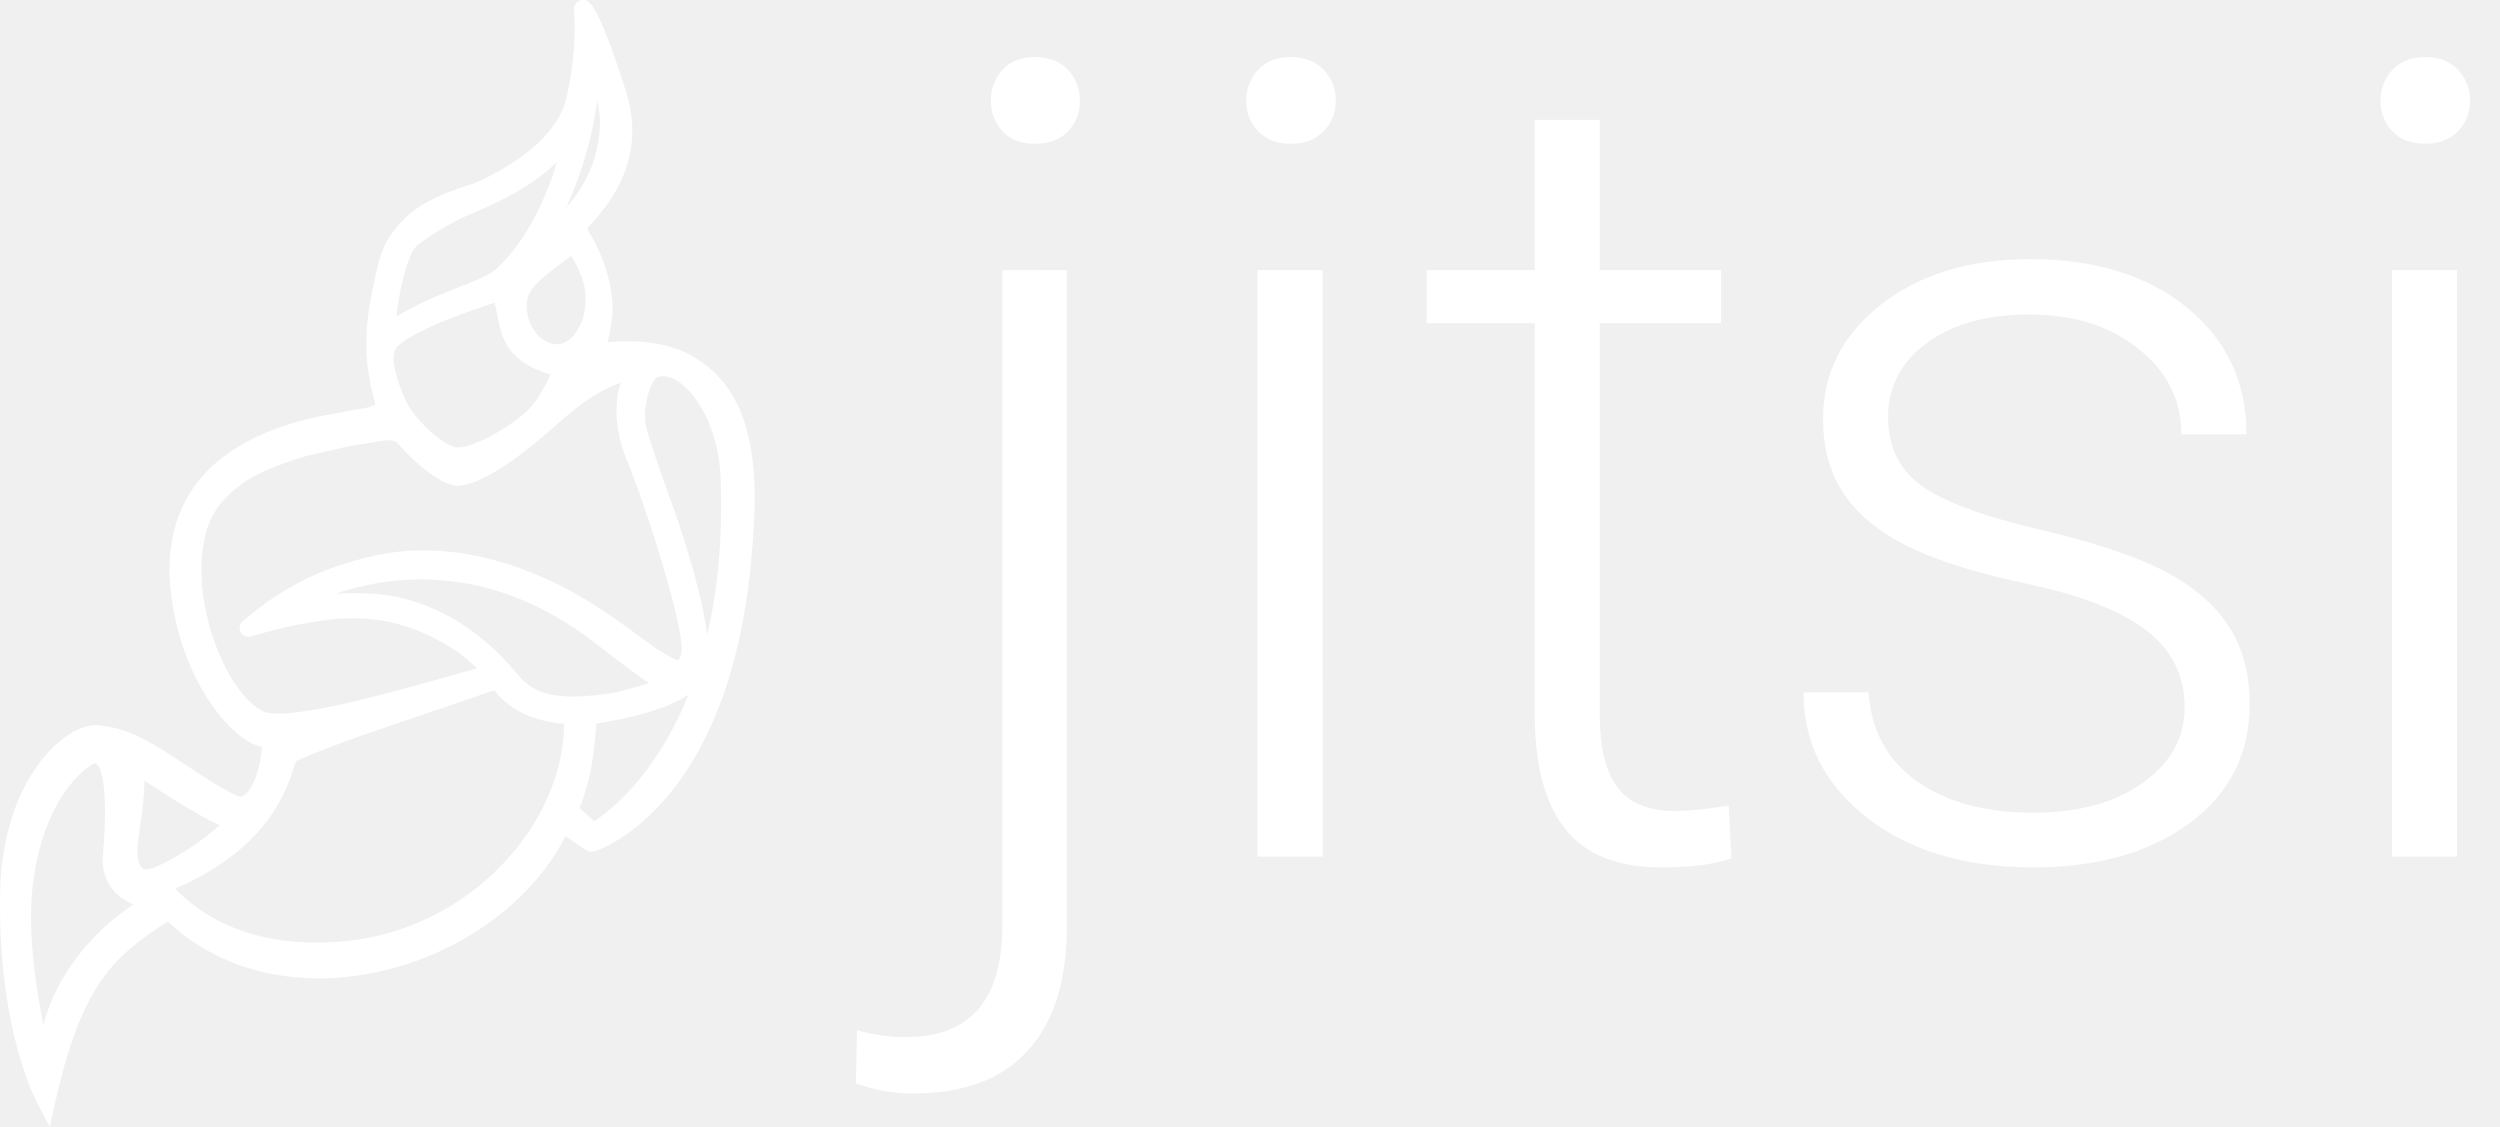
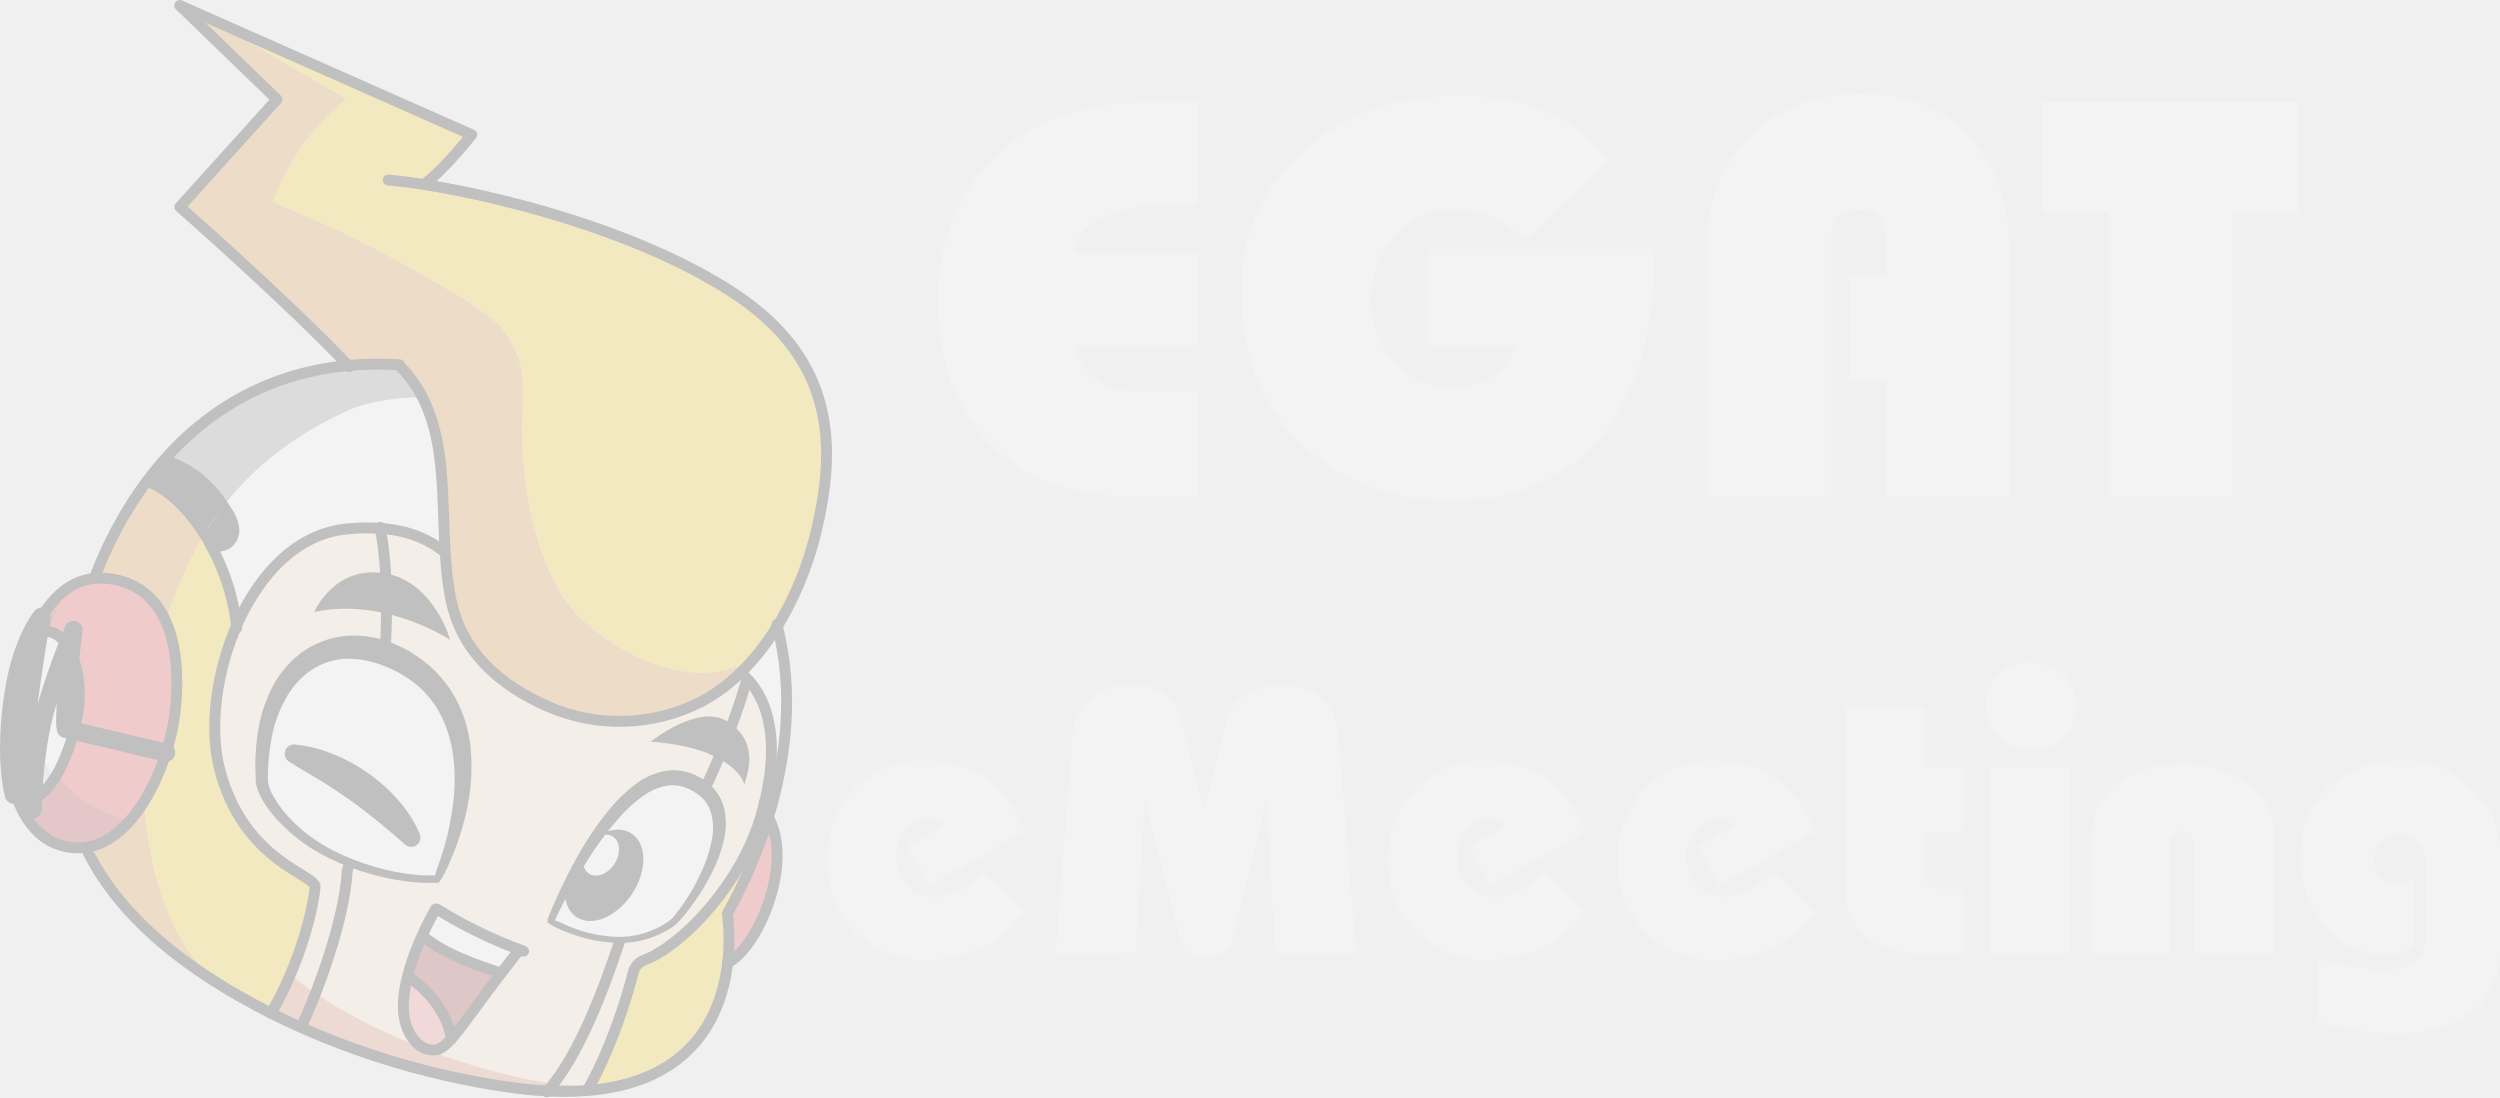
- <svg xmlns="http://www.w3.org/2000/svg" width="71" height="32" viewBox="0 0 71 32" fill="none">
-   <path d="M20.945 11.496C20.688 10.945 20.272 10.482 19.752 10.166C19.133 9.773 18.36 9.69 17.821 9.69C17.639 9.69 17.458 9.7 17.277 9.718H17.264C17.274 9.644 17.293 9.548 17.309 9.47C17.336 9.333 17.366 9.178 17.384 9.016C17.456 8.321 17.208 7.387 16.753 6.636C16.681 6.516 16.684 6.476 16.684 6.476C16.706 6.442 16.733 6.41 16.763 6.383L16.805 6.339C17.88 5.187 18.206 3.921 17.77 2.567C16.944 1.24512e-05 16.722 1.24425e-05 16.56 1.24425e-05C16.524 -0 16.488 0.007 16.455 0.021C16.422 0.036 16.392 0.057 16.368 0.084C16.341 0.116 16.322 0.154 16.31 0.195C16.299 0.236 16.297 0.278 16.303 0.32C16.387 1.171 16.195 2.39 16.067 2.854C15.911 3.437 15.363 4.308 13.635 5.135C13.514 5.187 13.39 5.233 13.264 5.272C12.7 5.46 11.758 5.776 11.235 6.497C10.84 6.959 10.744 7.423 10.573 8.259C10.421 9.003 10.298 9.908 10.539 10.989C10.563 11.096 10.586 11.186 10.607 11.266C10.622 11.323 10.635 11.372 10.645 11.415L10.665 11.411L10.644 11.416C10.66 11.48 10.65 11.496 10.627 11.512C10.543 11.545 10.458 11.571 10.371 11.59C10.115 11.631 9.859 11.677 9.614 11.725C8.836 11.859 6.483 12.264 5.4 13.989C4.731 15.053 4.636 16.442 5.117 18.123C5.615 19.788 6.605 20.931 7.282 21.164L7.293 21.168C7.342 21.19 7.388 21.208 7.434 21.224C7.434 21.27 7.429 21.327 7.423 21.391C7.419 21.419 7.414 21.45 7.41 21.483C7.336 22.026 7.08 22.611 6.819 22.627C6.681 22.6 6.136 22.291 5.75 22.037C5.626 21.956 5.509 21.879 5.398 21.805C4.321 21.093 3.727 20.7 2.819 20.599C2.788 20.596 2.757 20.594 2.726 20.594C1.766 20.594 0.038 22.211 0.001 25.432C-0.017 27.046 0.152 28.522 0.505 29.818C0.757 30.747 1.026 31.276 1.104 31.418L1.415 32L1.557 31.36C2.306 27.968 3.23 27.151 4.768 26.173C5.895 27.229 7.375 27.786 9.061 27.786C10.482 27.786 11.969 27.373 13.246 26.623C14.501 25.887 15.47 24.895 16.062 23.748C16.161 23.812 16.28 23.896 16.358 23.951C16.64 24.148 16.7 24.189 16.8 24.189H16.809C16.919 24.185 17.957 23.837 19.02 22.538C19.638 21.784 20.147 20.851 20.534 19.763C21.013 18.419 21.302 16.832 21.4 15.047C21.509 13.548 21.357 12.355 20.948 11.499L20.945 11.496ZM16.963 2.868C17.052 3.228 17.064 3.603 16.997 3.968C16.897 4.677 16.597 5.312 16.083 5.891C16.521 4.931 16.817 3.913 16.963 2.868ZM16.221 7.27C16.377 7.506 16.497 7.765 16.575 8.038C16.662 8.395 16.646 8.77 16.53 9.119C16.346 9.556 16.1 9.777 15.797 9.777H15.757C15.65 9.761 15.548 9.723 15.456 9.667C15.067 9.439 14.856 8.835 15.008 8.392C15.014 8.379 15.02 8.365 15.026 8.351C15.051 8.287 15.122 8.164 15.319 7.974C15.601 7.725 16.012 7.411 16.22 7.27L16.221 7.27ZM11.715 7.149L11.719 7.142V7.136C11.802 6.931 12.375 6.6 12.755 6.38C12.803 6.352 12.85 6.324 12.897 6.298C13.064 6.21 13.235 6.131 13.409 6.061C14.035 5.795 15.009 5.38 15.812 4.608C15.579 5.425 15.018 6.8 14.097 7.633C13.892 7.818 13.479 7.981 12.999 8.171C12.483 8.374 11.862 8.619 11.26 8.988C11.306 8.517 11.452 7.695 11.712 7.149H11.715ZM11.315 9.811C11.625 9.555 12.192 9.208 14.05 8.595C14.063 8.652 14.078 8.726 14.092 8.8C14.103 8.856 14.115 8.919 14.129 8.988C14.251 9.588 14.385 10.263 15.635 10.637C15.519 10.893 15.28 11.326 15.196 11.409L15.169 11.432L15.149 11.464C14.906 11.854 13.592 12.706 13.003 12.706C12.978 12.706 12.952 12.704 12.928 12.7C12.573 12.632 11.759 11.909 11.52 11.374C11.057 10.325 11.152 9.947 11.312 9.813L11.315 9.811ZM6.686 19.439C6.005 18.426 5.489 16.655 5.827 15.232V15.226C5.99 14.451 6.531 13.995 6.755 13.835L6.787 13.812C7.118 13.523 7.797 13.217 8.698 12.95C8.826 12.917 8.896 12.902 8.899 12.902C9.065 12.868 9.246 12.826 9.422 12.786C9.755 12.701 10.093 12.635 10.433 12.588C10.518 12.579 10.604 12.563 10.685 12.547C10.796 12.523 10.909 12.508 11.022 12.504C11.113 12.499 11.202 12.523 11.278 12.572C11.612 12.968 12.43 13.752 12.966 13.798H12.982H13C13.611 13.765 14.568 13.169 15.845 12.026C16.062 11.834 16.264 11.666 16.462 11.519L16.486 11.501C16.834 11.236 17.218 11.022 17.626 10.864C17.493 11.302 17.386 12.05 17.818 13.104C18.043 13.649 18.474 14.878 18.832 16.081C19.448 18.154 19.362 18.518 19.35 18.552C19.333 18.623 19.305 18.69 19.267 18.752C19.219 18.743 19.173 18.726 19.13 18.703C18.819 18.56 18.471 18.304 18.064 18.003C17.309 17.45 16.37 16.761 14.996 16.224C13.987 15.83 12.983 15.63 12.015 15.63C11.614 15.629 11.213 15.668 10.819 15.744C8.655 16.171 7.514 17.125 6.901 17.638L6.897 17.642C6.856 17.675 6.827 17.719 6.813 17.769C6.799 17.819 6.801 17.872 6.818 17.921C6.836 17.969 6.868 18.01 6.91 18.039C6.952 18.068 7.002 18.083 7.054 18.083C7.109 18.083 7.164 18.067 7.343 18.015C7.992 17.822 8.656 17.684 9.327 17.602C9.568 17.574 9.81 17.559 10.053 17.559C11.1 17.559 12.064 17.879 13.084 18.572C13.318 18.767 13.461 18.897 13.547 18.982L13.459 19.005L12.84 19.18C11.308 19.613 8.991 20.267 7.895 20.267C7.811 20.268 7.727 20.263 7.644 20.253C7.359 20.211 7.013 19.914 6.691 19.439L6.686 19.439ZM2.167 27.212C1.736 27.774 1.418 28.415 1.232 29.098C1.026 28.111 0.784 26.486 0.922 25.222C1.208 22.602 2.506 21.724 2.699 21.678H2.711C2.722 21.678 2.735 21.678 2.76 21.706C2.864 21.818 3.088 22.294 2.925 24.261C2.886 24.666 2.984 25.009 3.215 25.28C3.372 25.459 3.57 25.599 3.791 25.687C3.167 26.1 2.617 26.615 2.165 27.212L2.167 27.212ZM4.373 24.64C4.306 24.67 4.233 24.687 4.159 24.69C4.133 24.692 4.107 24.689 4.082 24.679C4.058 24.67 4.036 24.655 4.018 24.636C3.976 24.593 3.882 24.444 3.912 24.006C3.934 23.79 3.964 23.575 3.992 23.366C4.055 22.971 4.092 22.574 4.104 22.175C4.861 22.67 5.699 23.195 6.242 23.437C5.887 23.751 5.15 24.316 4.373 24.641V24.64ZM14.245 24.57C13.025 25.842 11.377 26.617 9.619 26.746C9.41 26.761 9.202 26.769 9.002 26.769C6.687 26.769 5.511 25.786 4.97 25.239C7.585 24.111 8.116 22.497 8.348 21.793C8.37 21.724 8.39 21.665 8.412 21.613C8.511 21.564 8.829 21.421 9.808 21.055C10.576 20.778 11.497 20.468 12.309 20.195C12.986 19.967 13.57 19.769 13.889 19.652L13.916 19.643C13.98 19.626 14.018 19.617 14.044 19.613L14.062 19.636C14.359 20.024 14.85 20.26 14.854 20.263C15.223 20.428 15.618 20.527 16.021 20.557C16.012 21.956 15.373 23.406 14.249 24.569L14.245 24.57ZM16.274 19.782C15.306 19.782 14.966 19.47 14.649 19.093C13.077 17.219 11.338 16.911 10.663 16.866C10.447 16.852 10.235 16.845 10.032 16.845C9.862 16.845 9.695 16.849 9.533 16.86C10.316 16.593 11.138 16.457 11.965 16.455C13.699 16.455 15.369 17.069 16.926 18.28C17.561 18.774 18.028 19.124 18.432 19.405C18.235 19.463 17.97 19.538 17.635 19.629L17.507 19.664C17.101 19.736 16.689 19.776 16.276 19.782H16.274ZM16.878 23.327C16.776 23.237 16.622 23.094 16.462 22.949C16.609 22.576 16.719 22.191 16.792 21.797C16.868 21.382 16.915 20.837 16.937 20.549C17.397 20.48 17.852 20.383 18.3 20.259C18.84 20.104 19.256 19.928 19.553 19.727C18.627 22.04 17.286 23.055 16.878 23.325V23.327ZM20.082 18.038C19.944 16.899 19.483 15.489 19.302 14.941C19.283 14.877 19.267 14.831 19.256 14.797C19.243 14.754 19.201 14.638 19.116 14.401C18.893 13.781 18.43 12.492 18.348 12.111C18.229 11.55 18.497 10.779 18.668 10.712C18.72 10.692 18.776 10.682 18.833 10.682C19.148 10.682 19.537 10.979 19.845 11.459C20.217 12.035 20.438 12.799 20.467 13.603C20.531 15.357 20.368 16.822 20.083 18.038" fill="white" />
-   <path d="M30.298 7.67V26.314C30.298 27.853 29.928 29.029 29.189 29.839C28.45 30.65 27.362 31.055 25.925 31.055C25.373 31.056 24.826 30.958 24.309 30.766L24.339 29.254C24.789 29.387 25.256 29.454 25.725 29.454C27.552 29.454 28.465 28.401 28.465 26.296V7.672L30.298 7.67ZM29.39 1.62C29.79 1.62 30.103 1.74 30.329 1.98C30.554 2.216 30.675 2.533 30.668 2.859C30.672 3.019 30.644 3.179 30.586 3.329C30.528 3.479 30.441 3.616 30.329 3.731C30.103 3.966 29.79 4.083 29.39 4.083C28.999 4.083 28.694 3.965 28.474 3.731C28.253 3.496 28.134 3.182 28.143 2.859C28.134 2.534 28.253 2.218 28.474 1.98C28.694 1.74 29 1.62 29.39 1.62Z" fill="white" />
-   <path d="M35.395 2.859C35.387 2.533 35.509 2.216 35.734 1.98C35.959 1.74 36.267 1.62 36.657 1.62C37.048 1.62 37.358 1.74 37.589 1.98C37.703 2.096 37.791 2.233 37.851 2.384C37.91 2.535 37.939 2.697 37.935 2.859C37.94 3.02 37.911 3.181 37.852 3.33C37.792 3.48 37.703 3.617 37.589 3.731C37.358 3.966 37.048 4.084 36.657 4.083C36.267 4.083 35.959 3.965 35.734 3.731C35.622 3.616 35.535 3.479 35.477 3.329C35.419 3.179 35.391 3.019 35.395 2.859ZM37.566 24.328H35.715V7.67H37.562L37.566 24.328Z" fill="white" />
-   <path d="M45.432 3.405V7.67H48.88V9.179H45.432V20.291C45.432 21.216 45.599 21.905 45.932 22.357C46.266 22.808 46.823 23.035 47.603 23.035C47.91 23.035 48.408 22.983 49.096 22.881L49.172 24.376C48.69 24.547 48.033 24.633 47.202 24.636C45.94 24.636 45.021 24.269 44.446 23.535C43.871 22.801 43.585 21.721 43.587 20.294V9.179H40.52V7.67H43.587V3.405H45.432Z" fill="white" />
-   <path d="M62.044 20.096C62.044 19.183 61.677 18.449 60.943 17.894C60.21 17.34 59.104 16.907 57.626 16.593C56.147 16.28 55 15.921 54.184 15.516C53.368 15.111 52.763 14.615 52.368 14.028C51.972 13.443 51.775 12.735 51.775 11.904C51.775 10.59 52.325 9.504 53.423 8.648C54.521 7.791 55.927 7.362 57.641 7.36C59.498 7.36 60.989 7.819 62.113 8.738C63.237 9.657 63.8 10.855 63.799 12.333H61.951C61.951 11.358 61.544 10.548 60.728 9.901C59.912 9.254 58.883 8.931 57.641 8.931C56.429 8.931 55.457 9.201 54.723 9.74C53.99 10.278 53.623 10.979 53.622 11.84C53.622 12.672 53.928 13.316 54.538 13.772C55.149 14.229 56.262 14.647 57.879 15.027C59.496 15.406 60.707 15.812 61.513 16.243C62.319 16.675 62.916 17.193 63.305 17.798C63.695 18.404 63.89 19.138 63.89 20C63.89 21.408 63.323 22.532 62.189 23.372C61.055 24.211 59.574 24.632 57.747 24.634C55.808 24.634 54.235 24.164 53.029 23.226C51.822 22.287 51.219 21.099 51.22 19.662H53.067C53.139 20.739 53.593 21.578 54.429 22.179C55.266 22.78 56.372 23.08 57.747 23.08C59.031 23.08 60.067 22.797 60.857 22.233C61.647 21.669 62.042 20.956 62.044 20.096Z" fill="white" />
-   <path d="M67.61 2.859C67.602 2.533 67.723 2.216 67.948 1.98C68.174 1.74 68.482 1.62 68.872 1.62C69.263 1.62 69.573 1.74 69.804 1.98C69.917 2.096 70.005 2.233 70.064 2.385C70.123 2.536 70.151 2.697 70.147 2.859C70.151 3.02 70.123 3.181 70.064 3.33C70.004 3.48 69.915 3.617 69.801 3.731C69.57 3.966 69.259 4.084 68.87 4.083C68.48 4.083 68.172 3.965 67.946 3.731C67.834 3.616 67.747 3.479 67.689 3.329C67.63 3.179 67.603 3.019 67.607 2.859H67.61ZM69.778 24.328H67.933V7.67H69.781L69.778 24.328Z" fill="white" />
+ <svg xmlns="http://www.w3.org/2000/svg" viewBox="0 0 588.26 258.2">
+   <defs>
+     <style>.cls-1{opacity:0.2;}.cls-2{fill:#e38a25;}.cls-3{fill:#010101;}.cls-4{fill:#ffcc04;}.cls-5{fill:#8c8c8c;}.cls-6{fill:#ffe4ca;}.cls-7{fill:#fff;}.cls-8{fill:#e0845c;}.cls-9{fill:#ef363a;}.cls-10,.cls-15{fill:none;stroke:#010101;stroke-linecap:round;stroke-linejoin:round;}.cls-10{stroke-width:2.56px;}.cls-11{fill:#f3787d;}.cls-12{fill:#9c1f22;}.cls-13{fill:#b3282b;}.cls-14{fill:#d0d9e3;}.cls-15{stroke-width:4.26px;}</style>
+   </defs>
+   <g id="Layer_2" data-name="Layer 2">
+     <g id="Layer_1-2" data-name="Layer 1">
+       <g class="cls-1">
+         <path class="cls-2" d="M52.1,231.55c-17.85-12.05-23.53-50.94-13.55-83.76a96.73,96.73,0,0,1,9.54-22.09c-3.48-5.56-7.93-10.07-12.89-12.28l-.53-.38C23.42,128,17.05,147.35,15,166.09c-2.67,24.14,6.28,44.27,30,61.12,2.19,1.55,4.52,3.1,7,4.62Z" />
+         <path class="cls-3" d="M52.58,119.13a25.38,25.38,0,0,0-13.47-10.71l-.45-.28c-1.39,1.58-2.73,3.21-4,4.9l.53.38c5,2.21,9.41,6.72,12.89,12.28A73,73,0,0,1,52.58,119.13Z" />
+         <path class="cls-4" d="M63.76,238.4a72.58,72.58,0,0,0,4.5-8.94,77.41,77.41,0,0,0,5.86-20.73c.31-2.88-16.78-5.89-22.45-27.64-2.47-9.46-.92-22.59,4-33.83a52,52,0,0,0-6-18.82c-.51-.94-1-1.85-1.61-2.74a96.73,96.73,0,0,0-9.54,22.09c-10,32.82-4.3,71.71,13.55,83.76l-.17.28C55.6,234.09,59.55,236.3,63.76,238.4Z" />
+         <path class="cls-3" d="M52.58,119.13a73,73,0,0,0-4.49,6.57c.57.89,1.1,1.8,1.61,2.74a5.82,5.82,0,0,0,3.56-.39A3.93,3.93,0,0,0,55,124.22a9.68,9.68,0,0,0-1.66-4C53.05,119.84,52.82,119.48,52.58,119.13Z" />
+         <path class="cls-4" d="M172.91,69.12C151.54,55,119.53,46.52,100.18,43.45l.09-.46C104.63,39.72,111,31.72,111,31.72L49.39,4.42,81.46,23.29A56.26,56.26,0,0,0,64.19,47.52c17.75,7.54,24.74,10.92,41.38,20.66,3.5,2,10.49,6.24,12.88,9.51,5,6.86,4.87,11.85,4.47,20.4-.76,16.16,3.82,38.28,14,47.6,11.5,10.54,28.89,17.13,40.84,8.82a60.43,60.43,0,0,0,5.14-7.16,77.05,77.05,0,0,0,9-21.68C196.79,105.7,196.92,85,172.91,69.12Z" />
+         <path class="cls-5" d="M81.94,86C63.6,87.69,49.3,96.11,38.66,108.14l.45.28a25.38,25.38,0,0,1,13.47,10.71c7.23-9.4,16.73-16.75,29.44-22.58,4.92-2.25,12.82-3.1,16.53-3l.68-.37A30,30,0,0,0,94,86l-.08-.15A78.08,78.08,0,0,0,81.94,86Z" />
+         <path class="cls-6" d="M55.66,147.26c-4.91,11.24-6.46,24.37-4,33.83,5.67,21.75,22.76,24.76,22.45,27.64a77.41,77.41,0,0,1-5.86,20.73l.65.25a57.32,57.32,0,0,0,5.3,4.06c3.26-8.34,7-20,7.51-28.88,6.81-22.28,11.86-59.36,7.75-80.57a48.9,48.9,0,0,0-7.77.13C69.78,125.56,60.83,135.35,55.66,147.26Z" />
+         <path class="cls-7" d="M53.26,128.05a5.82,5.82,0,0,1-3.56.39,52,52,0,0,1,6,18.82c5.17-11.91,14.12-21.7,26-22.81a48.9,48.9,0,0,1,7.77-.13,26.31,26.31,0,0,1,14.91,5.38l.36,0c-.76-12.7.09-25.91-5.51-36.53l-.68.37c-3.71-.06-11.61.79-16.53,3-12.71,5.83-22.21,13.18-29.44,22.58.24.35.47.71.71,1.08a9.68,9.68,0,0,1,1.66,4A3.93,3.93,0,0,1,53.26,128.05Z" />
+         <path class="cls-8" d="M68.26,229.46a72.58,72.58,0,0,1-4.5,8.94q3.41,1.72,7,3.34l.16-.34c.9-1.87,2-4.53,3.25-7.63a57.32,57.32,0,0,1-5.3-4.06Z" />
+         <path class="cls-2" d="M99.23,93.14c5.6,10.62,4.75,23.83,5.51,36.53a80,80,0,0,0,1.4,11.59c2.51,12.08,11.32,19.9,22.63,24.92a42.28,42.28,0,0,0,36.12-1,40.71,40.71,0,0,0,9.41-6.92c1.2-1.17,2.36-2.42,3.45-3.72-11.95,8.31-29.34,1.72-40.84-8.82-10.17-9.32-14.75-31.44-14-47.6.4-8.55.57-13.54-4.47-20.4-2.39-3.27-9.38-7.46-12.88-9.51C88.93,58.44,81.94,55.06,64.19,47.52A56.26,56.26,0,0,1,81.46,23.29L49.39,4.42l-7.1-3.14L65.17,23.4,42.32,48.69S67.4,70.74,81.94,86a78.08,78.08,0,0,1,12-.15L94,86A30,30,0,0,1,99.23,93.14Z" />
+         <path class="cls-6" d="M89.47,124.32c4.11,21.21-.94,58.29-7.75,80.57-.54,8.89-4.25,20.54-7.51,28.88,14.47,9.93,38.61,19,56.09,21.21,9.17-12,15.23-33.32,16.49-36.2,11.82-16.22,24.05-41.36,28.79-58.35l1.28.49a16.6,16.6,0,0,0-2-2.11l-.56-.58a40.71,40.71,0,0,1-9.41,6.92,42.28,42.28,0,0,1-36.12,1c-11.31-5-20.12-12.84-22.63-24.92a80,80,0,0,1-1.4-11.59l-.36,0A26.31,26.31,0,0,0,89.47,124.32Z" />
+         <path class="cls-8" d="M71,241.4l-.16.34a184,184,0,0,0,50.36,14.2q4.09.54,7.77.72c.47-.53.92-1.1,1.37-1.68-17.48-2.21-41.62-11.28-56.09-21.21C73,236.87,71.86,239.53,71,241.4Z" />
+         <path class="cls-7" d="M174.86,158.81a16.6,16.6,0,0,1,2,2.11c4.95,6.22,5.76,15.79,3.39,26.44a14.3,14.3,0,0,0,2.45-2.14c2.59-11.24,3.67-24.52.19-37.87a60.43,60.43,0,0,1-5.14,7.16c-1.09,1.3-2.25,2.55-3.45,3.72Z" />
+         <path class="cls-6" d="M175.58,160.43c-4.74,17-17,42.13-28.79,58.35-1.26,2.88-7.32,24.22-16.49,36.2a57.55,57.55,0,0,0,8.51.49A125.21,125.21,0,0,0,149,228.73c.66-2.68,3.41-3,3.94-3.37,8.68-4.19,21.11-17.49,25.76-32.34.59-1.91,1.1-3.81,1.51-5.66,2.37-10.65,1.56-20.22-3.39-26.44Z" />
+         <path class="cls-8" d="M130.3,255c-.45.58-.9,1.15-1.37,1.68a71,71,0,0,0,9.53-.11l0-.39.37-.69A57.55,57.55,0,0,1,130.3,255Z" />
+         <path class="cls-4" d="M171.23,226.54a45.49,45.49,0,0,0-.1-11.56,114.86,114.86,0,0,0,9.66-22.64c.69-2.26,1.33-4.64,1.91-7.12a14.3,14.3,0,0,1-2.45,2.14c-.41,1.85-.92,3.75-1.51,5.66-4.65,14.85-17.08,28.15-25.76,32.34-.53.32-3.28.69-3.94,3.37a125.21,125.21,0,0,1-10.23,26.74l-.37.69,0,.39C163.5,254.46,169.88,238.1,171.23,226.54Z" />
+         <path class="cls-9" d="M171.23,226.54c7.1-3.42,15.64-23.53,9.56-34.2A114.86,114.86,0,0,1,171.13,215,45.49,45.49,0,0,1,171.23,226.54Z" />
+         <path class="cls-10" d="M182.8,147c8.52,32-9.2,63.65-11.68,68,0,0,8.34,48.66-50,41C90.06,251.84,62.8,239.89,45,227.2c-23.7-16.84-32.65-37-30-61.11,4.48-40.37,28.88-83.37,79-80.24" />
+         <path class="cls-10" d="M104.38,129.7c-5-3.91-11.8-6.25-22.68-5.25-23.19,2.15-35.11,37.17-30,56.63,5.67,21.76,22.76,24.76,22.45,27.64C73,218.93,68,231.44,63.74,238.43" />
+         <path class="cls-10" d="M138.43,256.16s6-9.87,10.61-27.44c.69-2.66,3.41-3.05,3.94-3.37,8.67-4.18,21.11-17.48,25.76-32.34,4.44-14.18,3.87-27.25-3.88-34.21" />
+         <path class="cls-10" d="M94,86c14.15,14.28,8.24,36.5,12.14,55.26,2.51,12.08,11.32,19.9,22.63,24.91a42.21,42.21,0,0,0,36.12-1c14.07-7.36,23.21-24.18,27-39.47,4.91-20,5-40.67-19-56.55-25.08-16.6-64.81-25.36-81.54-26.79" />
+         <path class="cls-10" d="M100.27,43C104.62,39.72,111,31.71,111,31.71L42.29,1.28,65.17,23.39,42.32,48.69S67.72,71,82.22,86.29" />
+         <path class="cls-10" d="M55.7,147.78c-1.25-13.68-9.64-29.53-20.5-34.36" />
+         <path class="cls-10" d="M49.59,128.43a6,6,0,0,0,3.67-.38A3.93,3.93,0,0,0,55,124.22a9.51,9.51,0,0,0-1.67-4c-3.47-5.52-7.37-9.4-14.17-11.8" />
+         <path class="cls-10" d="M89.43,124.09c4.19,21.17-.88,58.44-7.72,80.8C81,217.08,74.27,234.47,71,241.4" />
+         <path class="cls-10" d="M175.58,160.43c-4.75,17-17,42.13-28.79,58.34-1.33,3-8,26.73-18.09,38.15" />
+         <path class="cls-10" d="M180.71,192.2c6.25,10.67-2.4,31-9.55,34.37" />
+         <path class="cls-10" d="M182.31,186.4c-.83.82-1.66,1.64-2.5,2.45" />
+         <path class="cls-7" d="M93.57,155.07c-16.77-8.34-31.48,2.1-32,28.47-.06,3.29,6.62,13,17.27,18,13.64,6.38,24,5.34,24,5.34C110.86,189.66,113.62,165,93.57,155.07Z" />
+         <path class="cls-7" d="M122.08,223.4a109.42,109.42,0,0,1-19.3-9.5l-.31,0c-.92,1.63-2.06,3.82-3.17,6.28l.25.11c5.18,4.25,12.09,6.57,18.35,8.68h0c1.23-1.6,2.55-3.3,4-5.11Z" />
+         <path class="cls-11" d="M106.22,244.42c-.82-5.7-5.33-11.5-9.79-14.23l-.63-.14c-.9,3.66-1.24,7.28-.49,10.28,1.12,4.46,4.07,7.19,7.38,6.68C103.7,246.86,104.82,246,106.22,244.42Z" />
+         <path class="cls-12" d="M117.9,229c-6.26-2.11-13.17-4.43-18.35-8.68l-.25-.11a59.8,59.8,0,0,0-3.5,9.83l.63.14c4.46,2.73,9,8.53,9.79,14.23,2.57-2.87,6.09-8.06,11.68-15.4Z" />
+         <path class="cls-7" d="M158.76,216.72c4.7-5.16,18.89-26.94,3.31-33.05-15.82-6.2-32.49,33.12-32.49,33.12C148.68,226.63,158.76,216.72,158.76,216.72Z" />
+         <path class="cls-10" d="M123.21,223.81a108.86,108.86,0,0,1-20.43-9.91" />
+         <path class="cls-10" d="M121.88,223.91c-11.56,14.56-15.9,22.6-19.19,23.1s-6.27-2.22-7.38-6.69c-2-8.07,3.9-20.61,7.16-26.38" />
+         <path class="cls-10" d="M106.23,244.49c-.79-5.72-5.32-11.56-9.8-14.3" />
+         <path class="cls-10" d="M117.9,229c-6.27-2.11-13.18-4.44-18.35-8.68" />
+         <path class="cls-3" d="M103.35,207.6a1.49,1.49,0,0,1-.37.14l-.2,0h0l-.17,0h-.33l-.66,0c-.44,0-.87,0-1.31,0-.87,0-1.73-.07-2.6-.14-1.72-.15-3.44-.37-5.13-.68a58.2,58.2,0,0,1-10-2.79,49.45,49.45,0,0,1-9.35-4.53,40.22,40.22,0,0,1-8-6.7,27.18,27.18,0,0,1-3.23-4.25,16.55,16.55,0,0,1-1.25-2.49,10.09,10.09,0,0,1-.44-1.41c-.06-.25-.1-.51-.14-.78s0-.55,0-.74a52,52,0,0,1,.43-10.49,35.29,35.29,0,0,1,3.09-10.28,24,24,0,0,1,6.94-8.66,21.11,21.11,0,0,1,10.64-4.17,24,24,0,0,1,11.17,1.75c.88.33,1.7.75,2.54,1.15s1.62.87,2.39,1.4a30.75,30.75,0,0,1,4.42,3.4,28.05,28.05,0,0,1,6.42,9.05,29.59,29.59,0,0,1,1.76,5.21c.24.88.38,1.77.55,2.66s.25,1.79.3,2.68a46.82,46.82,0,0,1-.43,10.6,56.87,56.87,0,0,1-2.53,10.13c-.55,1.65-1.19,3.26-1.87,4.84-.34.8-.69,1.59-1.07,2.36l-.29.58c-.09.19-.23.47-.36.7C103.9,206.7,103.62,207.17,103.35,207.6Zm-1-1.47c.07-.34.14-.65.23-.95s.08-.25.16-.46l.21-.59c.29-.78.55-1.58.82-2.37.52-1.58,1-3.18,1.39-4.8a64.35,64.35,0,0,0,1.66-9.77c.55-6.51-.2-13.15-3-18.71a22.86,22.86,0,0,0-5.61-7.2,27.73,27.73,0,0,0-7.93-4.61A22.26,22.26,0,0,0,81.53,155a15.77,15.77,0,0,0-8.26,2.66,19.6,19.6,0,0,0-6.06,6.76,30.62,30.62,0,0,0-3.26,9,49.08,49.08,0,0,0-.93,9.79,8.6,8.6,0,0,0,1.3,4.14,24.85,24.85,0,0,0,2.76,3.95,35.17,35.17,0,0,0,7.36,6.5,37.34,37.34,0,0,0,4.28,2.5c1.49.72,3,1.41,4.57,2a56.41,56.41,0,0,0,9.59,2.83,48.18,48.18,0,0,0,4.94.72c.83.07,1.65.12,2.48.14.41,0,.83,0,1.24,0l.61,0h.48l-.11,0A.5.5,0,0,0,102.3,206.13Z" />
+         <path class="cls-3" d="M105.88,150.55S90.63,140.4,73.94,144c0,0,4.81-11.35,17.1-9C100.58,136.79,105.1,147.35,105.88,150.55Z" />
+         <path class="cls-3" d="M139.23,197.6c3.18-2.43,6.82-3.14,9.37-1.47,3.66,2.39,3.73,8.74.15,14.17s-9.43,7.9-13.08,5.51c-2.18-1.42-3.07-4.25-2.7-7.44C135,204.72,137,201.11,139.23,197.6Z" />
+         <path class="cls-7" d="M138.72,198.42c1.6-1.87,3.93-2.57,5.51-1.54,1.76,1.15,1.91,4,.34,6.42s-4.28,3.4-6,2.25c-1.49-1-1.82-3.19-.93-5.3C138,199.63,138.34,199,138.72,198.42Z" />
+         <path class="cls-3" d="M175.18,184.72s-.57-4-8.35-7.34c-5.71-2.44-13.73-2.86-13.73-2.86s11.25-9.05,18-4.79C179.63,175.16,175.12,183.52,175.18,184.72Z" />
+         <path class="cls-3" d="M128.85,217.06a.86.86,0,0,1,0-.57l0-.05,0-.06,0-.11.09-.22.17-.44.36-.88.74-1.74c.5-1.15,1-2.3,1.55-3.44,1.07-2.28,2.19-4.54,3.42-6.75a76.68,76.68,0,0,1,8.47-12.67,35.1,35.1,0,0,1,5.66-5.42,16.6,16.6,0,0,1,7.53-3.36,11.37,11.37,0,0,1,4.38.2,14.28,14.28,0,0,1,3.93,1.65,11.78,11.78,0,0,1,3.26,2.89,11.25,11.25,0,0,1,1.94,3.94,16.76,16.76,0,0,1-.14,8.19,33.66,33.66,0,0,1-2.77,7.29,51.18,51.18,0,0,1-3.95,6.56c-.72,1.05-1.48,2.07-2.29,3.06-.4.5-.81,1-1.25,1.47l-.67.72a10.19,10.19,0,0,1-.83.67,22.4,22.4,0,0,1-14.75,3.79,32.4,32.4,0,0,1-7.51-1.45c-.61-.19-1.21-.4-1.82-.6l-1.77-.68-1.77-.77A15.14,15.14,0,0,1,128.85,217.06Zm1.46-.54a4.89,4.89,0,0,1,1.29.43l1.66.75,1.71.69c.58.2,1.15.42,1.74.61a31.54,31.54,0,0,0,7.18,1.38,20.4,20.4,0,0,0,13.64-3.74,7.56,7.56,0,0,0,.62-.53l.58-.67c.38-.47.76-.95,1.12-1.44.74-1,1.43-2,2.08-3a50.22,50.22,0,0,0,3.41-6.49,31.41,31.41,0,0,0,2.15-6.85,13.73,13.73,0,0,0-.24-6.65,8.33,8.33,0,0,0-3.89-4.65,9.37,9.37,0,0,0-6-1.55,13.44,13.44,0,0,0-6.09,2.53,32.23,32.23,0,0,0-5.31,4.77A76.54,76.54,0,0,0,137.29,204c-1.28,2.12-2.52,4.27-3.68,6.46-.59,1.1-1.16,2.2-1.71,3.31l-.82,1.67-.4.85-.19.42-.1.21,0,.1,0,.05h0A.69.69,0,0,0,130.31,216.52Z" />
+         <path class="cls-3" d="M95.13,198.55c-1-.82-2.07-1.82-3.12-2.7s-2.13-1.79-3.2-2.66c-2.15-1.74-4.31-3.43-6.56-5s-4.51-3.13-6.89-4.54-4.8-2.81-7.26-4.39l-.13-.08a2.19,2.19,0,0,1,1.43-4A34.23,34.23,0,0,1,74,176a36.59,36.59,0,0,1,4.44,1.46,40.2,40.2,0,0,1,8.24,4.5,38.94,38.94,0,0,1,7,6.28,28.44,28.44,0,0,1,5.1,8.05,2.17,2.17,0,0,1-3.4,2.48Z" />
+         <path class="cls-13" d="M16.72,137.89C13,140.06,10,144,7.63,149.32l.36.15a5,5,0,0,1,3.71-.8C13.09,144.16,14.81,140.25,16.72,137.89Z" />
+         <path class="cls-14" d="M10.19,179.06C7,174.52,8.3,159.76,11.7,148.67a5,5,0,0,0-3.71.8l-.36-.15a71.63,71.63,0,0,0-4.49,14.55c-1.82,8.69-1.49,17.54,1,24.24l.54-.07c3.14,1,6.07-1.43,8.45-5.38A34,34,0,0,1,10.19,179.06Z" />
+         <path class="cls-7" d="M18.17,168.63c1.77-9.13-1.42-19-6.47-20C8.3,159.76,7,174.52,10.19,179.06a34,34,0,0,0,3,3.6A45,45,0,0,0,18.17,168.63Z" />
+         <path class="cls-9" d="M11.7,148.67c5.05,1,8.24,10.83,6.47,20a45,45,0,0,1-5,14,37.16,37.16,0,0,0,17.41,10.51c5.91-6.71,9.68-17.42,10.62-25.34C42.82,154,40.38,138,25.65,136.16a13.84,13.84,0,0,0-8.93,1.73C14.81,140.25,13.09,144.16,11.7,148.67Z" />
+         <path class="cls-13" d="M13.14,182.66c-2.38,4-5.31,6.38-8.45,5.38l-.54.07c2.61,7,7.57,11.67,14.89,11.39,4.4-.16,8.27-2.65,11.51-6.33A37.16,37.16,0,0,1,13.14,182.66Z" />
+         <path class="cls-10" d="M8,149.46c7-4.33,12.34,7.94,10.18,19.17C16.24,178.71,10.87,190,4.69,188" />
+         <path class="cls-10" d="M41.17,167.83C39.71,180.08,31.46,199,19,199.5,4.71,200-.59,181.64,3.14,163.86c3.68-17.53,10.65-29.18,22.51-27.71C40.38,138,42.82,154,41.17,167.83Z" />
+         <path class="cls-15" d="M39.09,177.12l-23.62-5.61c-.77-2.8,1.84-23.29,1.84-23.29s-5.13,12.15-7.4,21.86a105.29,105.29,0,0,0-2.18,20.36s-2.34-12.81-1.27-22.63c.91-8.28,3.34-22.72,3.34-22.72S4.69,151,2.89,165.16c-1.4,11-.62,17.81.36,21.83" />
+       </g>
+       <g class="cls-1">
+         <path class="cls-7" d="M281.63,116.74H265.16q-20.12,0-32.22-12.39t-12.1-32.51v-2q0-20,13.2-32.72t33.16-12.9L281.63,24V47.94H272.3a58.9,58.9,0,0,0-7.87,1.44q-10.94,3-11.81,10.22h29V81.32h-29a8.73,8.73,0,0,0,1.31,3.31A14.45,14.45,0,0,0,267.2,92h14.43Z" />
+         <path class="cls-7" d="M336,81.32V58.58h53.35q0,26.24-10.61,41.54-12.21,17.64-37.35,17.64h-1.46a10.22,10.22,0,0,1-1.74-.15q-19.9-1-32.92-14.08t-13-33.07V66.81q0-19,15.74-32.41,13.85-11.82,34.25-11.82h2.63q21.57,0,33.81,15.08L359,56.39q-7.44-7.14-16.77-7.14A17.77,17.77,0,0,0,328,55.62,23,23,0,0,0,322.59,71a20.34,20.34,0,0,0,5.46,13.9,16.9,16.9,0,0,0,13.05,6.15h2a2.36,2.36,0,0,0,.73-.15q9-.73,13.12-9.62Z" />
+         <path class="cls-7" d="M401.74,116.74V57.41q0-15.58,10-25.43t25.58-9.84h1.32q15.88,0,25.21,10.49,8.9,9.91,8.9,26.1v58H443.57v-27h-8.45V64.7h8.45V55.37q0-6-6.26-6-6.42,0-6.42,6.12v61.22Z" />
+         <path class="cls-7" d="M496.19,116.74V50h-15.6V24h60.2V50H525.34v66.76Z" />
+       </g>
+       <g class="cls-1">
+         <path class="cls-7" d="M241.14,195.69l-22.4,12.72-5.11-9.24,8.54-4.85a6.65,6.65,0,0,0-4-1.85h-.49a1.77,1.77,0,0,1-.49.09,7.13,7.13,0,0,0-4.5,3.23,9.92,9.92,0,0,0-1.76,5.58,10.35,10.35,0,0,0,2.35,6.84,7.71,7.71,0,0,0,6.26,2.84q6.45,0,11.64-6.06l10,9.68a24.13,24.13,0,0,1-10,8.26,30.85,30.85,0,0,1-13.16,3q-10.17,0-16.72-6.61t-6.56-16.87A23.54,23.54,0,0,1,201,185.67q6.31-6.71,16.29-6.7,17.31,0,23.86,16.82Z" />
+         <path class="cls-7" d="M248.38,224.35,252.49,172a11,11,0,0,1,4.16-7.67,12.7,12.7,0,0,1,8.37-3.17h1.66q9.4,0,11.75,9.48l4.85,20,5.52-21.59a9.37,9.37,0,0,1,4.9-5.83,15,15,0,0,1,7.55-2.07h1.57q11.18,1,12.06,12.14l4.21,51h-19l-2.05-36.29-7.63,32.18a6.55,6.55,0,0,1-5.48,5.09,3.8,3.8,0,0,0-.69.1H283.2a1.15,1.15,0,0,1-.49-.1c-2.93-.33-4.6-1.76-5-4.3l-8.31-33-2.25,36.29Z" />
+         <path class="cls-7" d="M373.08,195.69l-22.39,12.72-5.12-9.24,8.54-4.85a6.65,6.65,0,0,0-4-1.85h-.49a1.77,1.77,0,0,1-.49.09,7.13,7.13,0,0,0-4.5,3.23,9.92,9.92,0,0,0-1.76,5.58,10.35,10.35,0,0,0,2.35,6.84,7.71,7.71,0,0,0,6.26,2.84q6.45,0,11.64-6.06l10,9.68a24.13,24.13,0,0,1-10,8.26,30.85,30.85,0,0,1-13.16,3q-10.17,0-16.72-6.61t-6.55-16.87a23.54,23.54,0,0,1,6.3-16.77q6.31-6.71,16.29-6.7,17.31,0,23.86,16.82Z" />
+         <path class="cls-7" d="M427.07,195.69l-22.39,12.72-5.12-9.24,8.54-4.85a6.65,6.65,0,0,0-4-1.85h-.49a1.77,1.77,0,0,1-.49.09,7.13,7.13,0,0,0-4.5,3.23,9.92,9.92,0,0,0-1.76,5.58,10.35,10.35,0,0,0,2.35,6.84,7.71,7.71,0,0,0,6.26,2.84q6.45,0,11.64-6.06l10,9.68a24.13,24.13,0,0,1-10,8.26,30.85,30.85,0,0,1-13.16,3q-10.17,0-16.72-6.61t-6.55-16.87a23.54,23.54,0,0,1,6.3-16.77q6.31-6.71,16.29-6.7,17.31,0,23.86,16.82Z" />
+         <path class="cls-7" d="M434.12,166.35h18.77v14.09h9.2v15.25h-9.2v9.13a4.89,4.89,0,0,0,.93,3.4c.62.65,1.75.94,3.38.87h4.89v15.26h-9.88q-8.31,0-13-3.91-5.08-4.2-5.08-12.42Z" />
+         <path class="cls-7" d="M467.47,165.67a9.07,9.07,0,0,1,3-7.09,10.72,10.72,0,0,1,7.48-2.69,7.3,7.3,0,0,1,1.76.19,10.61,10.61,0,0,1,6.31,3.23,9.06,9.06,0,0,1,2.5,6.45v.59a10,10,0,0,1-2.89,7.19,9.47,9.47,0,0,1-7.09,3h-.59a10,10,0,0,1-7.58-3,10.77,10.77,0,0,1-2.88-7.73Zm.68,58.68V180.44h18.78v43.91Z" />
+         <path class="cls-7" d="M492.31,224.35v-28a14.24,14.24,0,0,1,6.75-12.52,24.72,24.72,0,0,1,14.28-4h1.08a23,23,0,0,1,14.18,4.4,15.27,15.27,0,0,1,6.45,12.91v27.19H516.18V198.53c0-1.63-.69-2.61-2.06-2.93a.26.26,0,0,0-.19-.1h-.79a1.8,1.8,0,0,1-.39.1,3,3,0,0,0-2.35,3v25.72Z" />
+         <path class="cls-7" d="M567.91,223a12.62,12.62,0,0,1-5.57,1.57h-1.17a17.3,17.3,0,0,1-3.43-.3,18.38,18.38,0,0,1-12.32-8.31,25.64,25.64,0,0,1-4.11-14.57q0-10.37,6.85-16.43,6.45-5.77,17-6a22.32,22.32,0,0,1,16.13,6.21,20.33,20.33,0,0,1,7,15.5V223q0,10.47-7.34,15.65-6.36,4.5-17.31,4.5h-1.27c-.13,0-.59,0-1.37-.1a67.81,67.81,0,0,1-15.45-2.64V225.72a99.65,99.65,0,0,0,10.07,2.06,38.17,38.17,0,0,0,5.58.39q9.48,0,9.48-7.14v-18.2a7.26,7.26,0,0,0-1.51-4.59,4.87,4.87,0,0,0-4.06-2h-.49a5.78,5.78,0,0,0-4.16,1.66,5.51,5.51,0,0,0-1.71,4.11c0,4,1.66,6.07,5,6.07a9,9,0,0,0,2.54-.4,16.36,16.36,0,0,1,1.66-.58Z" />
+       </g>
+     </g>
+   </g>
</svg>
